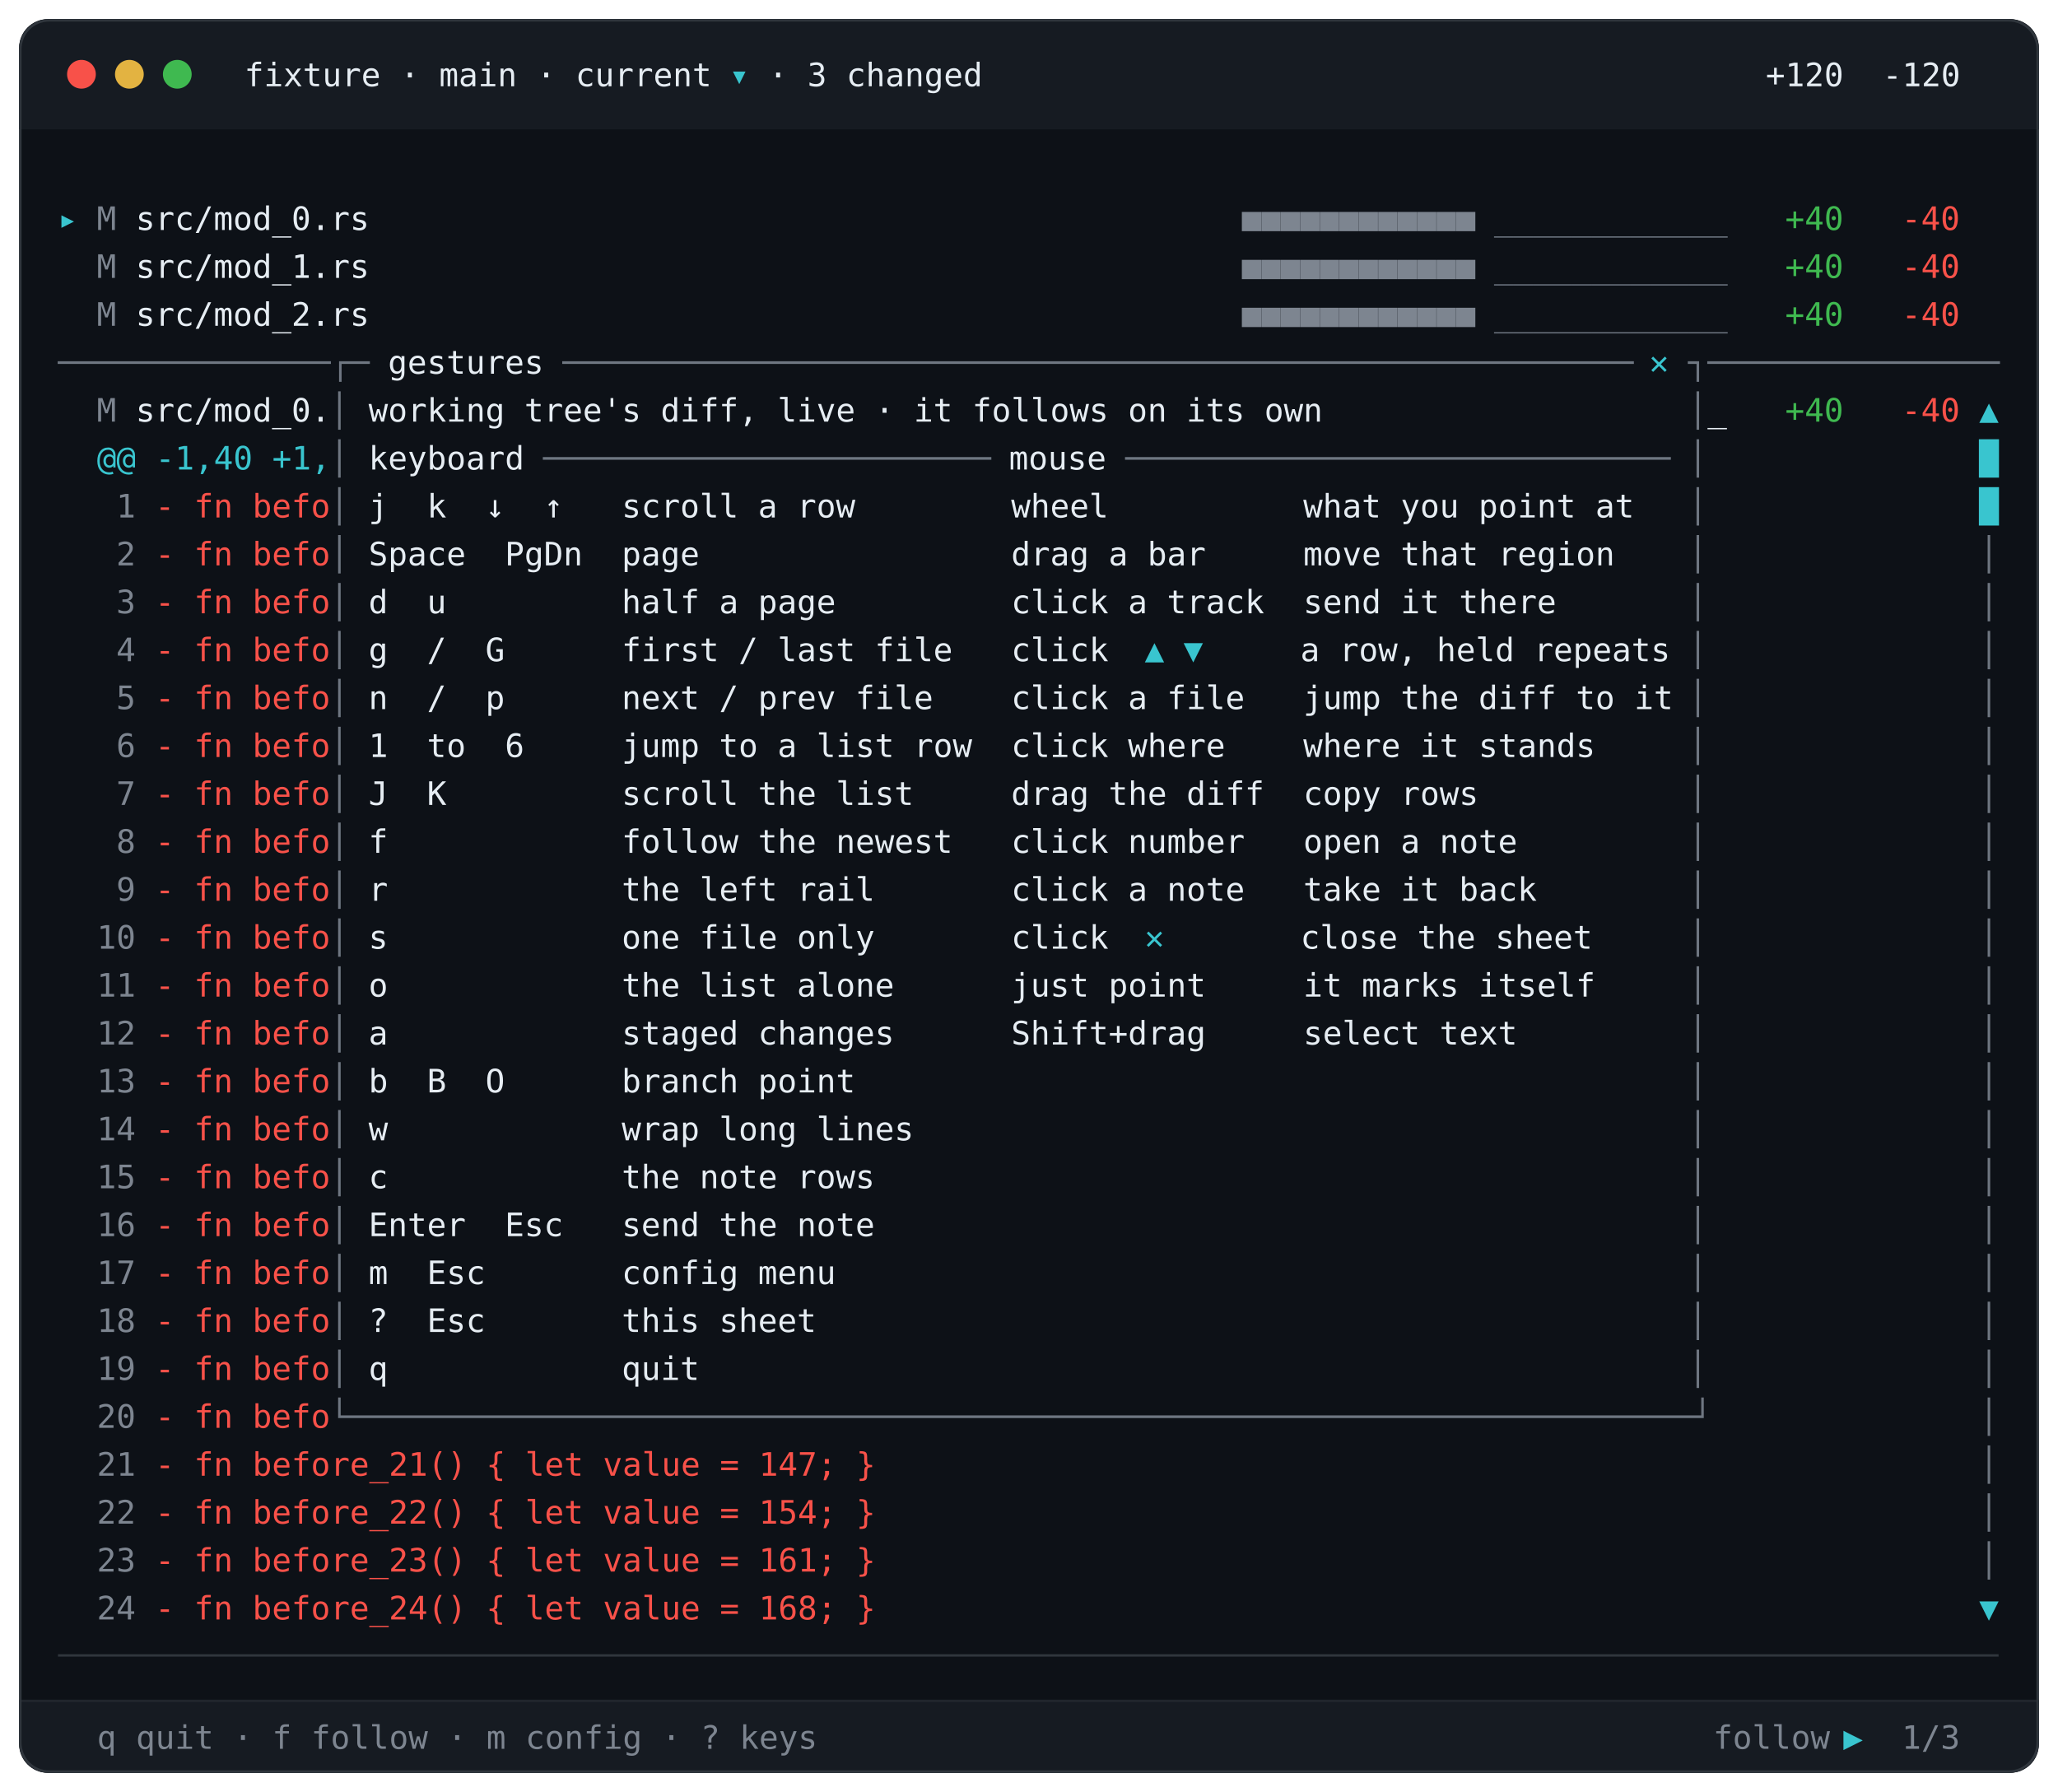
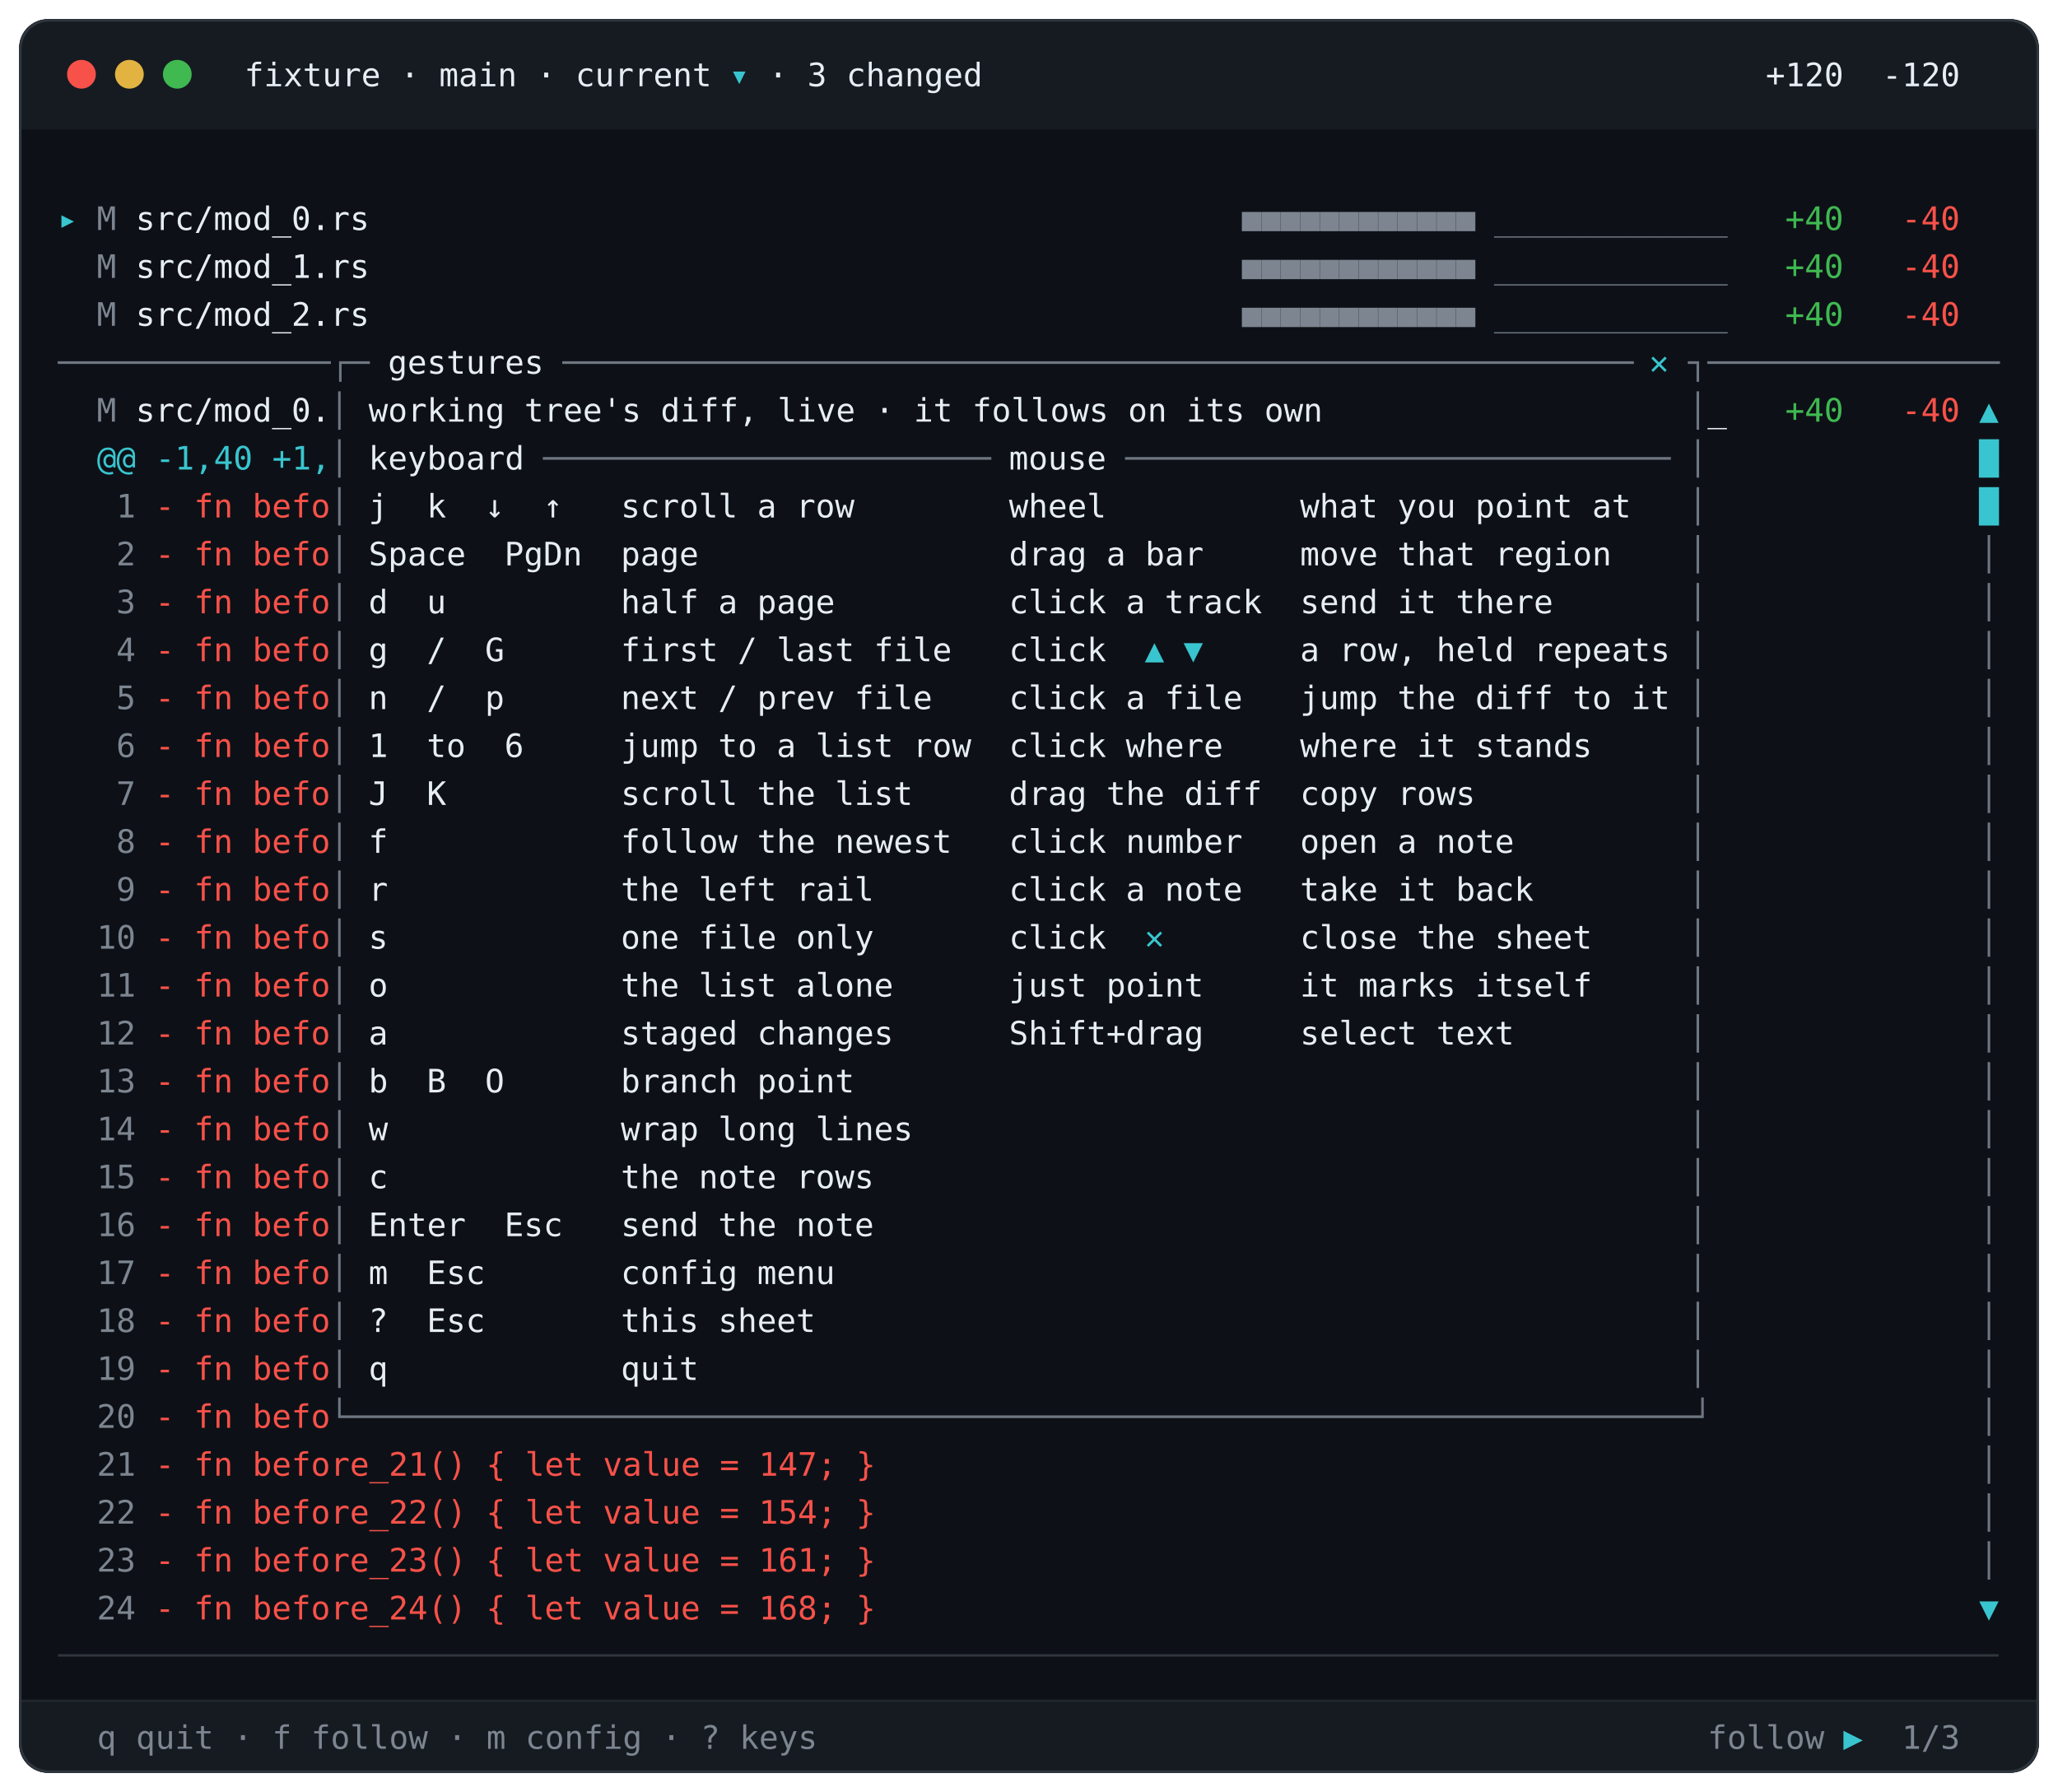
<svg xmlns="http://www.w3.org/2000/svg" viewBox="0 0 859 748" width="859" height="748" role="img" aria-label="The vigia pane with the gestures sheet open over it: every key in one column and every mouse gesture in the next, each beside what it does.">
  <defs>
    <clipPath id="win">
      <rect x="8" y="8" width="843" height="732" rx="12" />
    </clipPath>
    <style>
      .m { font-family: ui-monospace, SFMono-Regular, Menlo, Consolas, "DejaVu Sans Mono", monospace; white-space: pre; }
      .fg { fill: #e6edf3 } .dim { fill: #7d8590 } .faint { fill: #6e7681 }
      .grn { fill: #3fb950 } .red { fill: #f85149 } .cyn { fill: #39c5cf }
      .con { fill: #e3b341 }
    </style>
  </defs>
-   <rect x="8" y="8" width="843" height="732" rx="12" fill="#0d1117" />
-   <g clip-path="url(#win)">
-     <rect x="8" y="8" width="843" height="46" fill="#161b22" />
-     <circle cx="34" cy="31" r="6" fill="#f85149" />
-     <circle cx="54" cy="31" r="6" fill="#e3b341" />
-     <circle cx="74" cy="31" r="6" fill="#3fb950" />
-     <rect x="8" y="710" width="843" height="30" fill="#161b22" />
-     <line x1="8" y1="710" x2="851" y2="710" stroke="#21262d" stroke-width="1" />
-     <text class="m row" y="36" font-size="13.5" xml:space="preserve">
-       <tspan x="102.0" class="fg">fixture · main · current </tspan>
-       <tspan x="304.5" class="cyn">▾</tspan>
-       <tspan x="312.6" class="fg"> · 3 changed</tspan>
-       <tspan x="737.0" class="fg">+120  -120</tspan>
-     </text>
-     <text class="m row" y="76" font-size="13.5" xml:space="preserve" />
-     <text class="m row" y="96" font-size="13.5" xml:space="preserve">
-       <tspan x="24.2" class="cyn">▸</tspan>
-       <tspan x="40.4" class="dim">M</tspan>
-       <tspan x="48.5" class="fg"> src/mod_0.rs                                             </tspan>
-       <tspan x="518.3" class="dim">■■■■■■■■■■■■</tspan>
-       <tspan x="623.6" class="faint">____________</tspan>
-       <tspan x="745.1" class="grn">+40</tspan>
-       <tspan x="793.7" class="red">-40</tspan>
-     </text>
-     <text class="m row" y="116" font-size="13.5" xml:space="preserve">
-       <tspan x="40.4" class="dim">M</tspan>
-       <tspan x="48.5" class="fg"> src/mod_1.rs                                             </tspan>
-       <tspan x="518.3" class="dim">■■■■■■■■■■■■</tspan>
-       <tspan x="623.6" class="faint">____________</tspan>
-       <tspan x="745.1" class="grn">+40</tspan>
-       <tspan x="793.7" class="red">-40</tspan>
-     </text>
-     <text class="m row" y="136" font-size="13.5" xml:space="preserve">
-       <tspan x="40.4" class="dim">M</tspan>
-       <tspan x="48.5" class="fg"> src/mod_2.rs                                             </tspan>
-       <tspan x="518.3" class="dim">■■■■■■■■■■■■</tspan>
-       <tspan x="623.6" class="faint">____________</tspan>
-       <tspan x="745.1" class="grn">+40</tspan>
-       <tspan x="793.7" class="red">-40</tspan>
-     </text>
-     <text class="m row" y="156" font-size="13.5" xml:space="preserve">
-       <tspan x="24.2" class="faint">──────────────┌─</tspan>
-       <tspan x="153.8" class="fg"> gestures </tspan>
-       <tspan x="234.8" class="faint">───────────────────────────────────────────────────────</tspan>
-       <tspan x="688.4" class="cyn">✕</tspan>
-       <tspan x="704.6" class="faint">┐───────────────</tspan>
-     </text>
-     <text class="m row" y="176" font-size="13.5" xml:space="preserve">
-       <tspan x="40.4" class="dim">M</tspan>
-       <tspan x="48.5" class="fg"> src/mod_0.</tspan>
-       <tspan x="137.6" class="faint">│</tspan>
-       <tspan x="145.7" class="fg"> working tree's diff, live · it follows on its own                   </tspan>
-       <tspan x="704.6" class="faint">│</tspan>
-       <tspan x="712.7" class="fg">_   </tspan>
-       <tspan x="745.1" class="grn">+40</tspan>
-       <tspan x="793.7" class="red">-40</tspan>
-       <tspan x="826.1" class="cyn">▲</tspan>
-     </text>
-     <text class="m row" y="196" font-size="13.5" xml:space="preserve">
-       <tspan x="24.2" class="cyn">  @@ -1,40 +1,</tspan>
-       <tspan x="137.6" class="faint">│</tspan>
-       <tspan x="145.7" class="fg"> keyboard </tspan>
-       <tspan x="226.7" class="faint">───────────────────────</tspan>
-       <tspan x="413.0" class="fg"> mouse </tspan>
-       <tspan x="469.7" class="faint">────────────────────────────</tspan>
-       <tspan x="704.6" class="faint">│</tspan>
-       <tspan x="826.1" class="cyn">█</tspan>
-     </text>
-     <text class="m row" y="216" font-size="13.5" xml:space="preserve">
-       <tspan x="48.5" class="dim">1</tspan>
-       <tspan x="56.6" class="red"> - fn befo</tspan>
-       <tspan x="137.6" class="faint">│</tspan>
-       <tspan x="145.7" class="fg"> j  k  ↓  ↑   scroll a row        wheel          what you point at   </tspan>
-       <tspan x="704.6" class="faint">│</tspan>
-       <tspan x="826.1" class="cyn">█</tspan>
-     </text>
-     <text class="m row" y="236" font-size="13.5" xml:space="preserve">
-       <tspan x="48.5" class="dim">2</tspan>
-       <tspan x="56.6" class="red"> - fn befo</tspan>
-       <tspan x="137.6" class="faint">│</tspan>
-       <tspan x="145.7" class="fg"> Space  PgDn  page                drag a bar     move that region    </tspan>
-       <tspan x="704.6" class="faint">│</tspan>
-       <tspan x="826.1" class="faint">│</tspan>
-     </text>
-     <text class="m row" y="256" font-size="13.5" xml:space="preserve">
-       <tspan x="48.5" class="dim">3</tspan>
-       <tspan x="56.6" class="red"> - fn befo</tspan>
-       <tspan x="137.6" class="faint">│</tspan>
-       <tspan x="145.7" class="fg"> d  u         half a page         click a track  send it there       </tspan>
-       <tspan x="704.6" class="faint">│</tspan>
-       <tspan x="826.1" class="faint">│</tspan>
-     </text>
-     <text class="m row" y="276" font-size="13.5" xml:space="preserve">
-       <tspan x="48.5" class="dim">4</tspan>
-       <tspan x="56.6" class="red"> - fn befo</tspan>
-       <tspan x="137.6" class="faint">│</tspan>
-       <tspan x="145.7" class="fg"> g  /  G      first / last file   click  </tspan>
-       <tspan x="477.8" class="cyn">▲</tspan>
-       <tspan x="494.0" class="cyn">▼</tspan>
-       <tspan x="502.1" class="fg">     a row, held repeats </tspan>
-       <tspan x="704.6" class="faint">│</tspan>
-       <tspan x="826.1" class="faint">│</tspan>
-     </text>
-     <text class="m row" y="296" font-size="13.5" xml:space="preserve">
-       <tspan x="48.5" class="dim">5</tspan>
-       <tspan x="56.6" class="red"> - fn befo</tspan>
-       <tspan x="137.6" class="faint">│</tspan>
-       <tspan x="145.7" class="fg"> n  /  p      next / prev file    click a file   jump the diff to it </tspan>
-       <tspan x="704.6" class="faint">│</tspan>
-       <tspan x="826.1" class="faint">│</tspan>
-     </text>
-     <text class="m row" y="316" font-size="13.5" xml:space="preserve">
-       <tspan x="48.5" class="dim">6</tspan>
-       <tspan x="56.6" class="red"> - fn befo</tspan>
-       <tspan x="137.6" class="faint">│</tspan>
-       <tspan x="145.7" class="fg"> 1  to  6     jump to a list row  click where    where it stands     </tspan>
-       <tspan x="704.6" class="faint">│</tspan>
-       <tspan x="826.1" class="faint">│</tspan>
-     </text>
-     <text class="m row" y="336" font-size="13.5" xml:space="preserve">
-       <tspan x="48.5" class="dim">7</tspan>
-       <tspan x="56.6" class="red"> - fn befo</tspan>
-       <tspan x="137.6" class="faint">│</tspan>
-       <tspan x="145.7" class="fg"> J  K         scroll the list     drag the diff  copy rows           </tspan>
-       <tspan x="704.6" class="faint">│</tspan>
-       <tspan x="826.1" class="faint">│</tspan>
-     </text>
-     <text class="m row" y="356" font-size="13.5" xml:space="preserve">
-       <tspan x="48.5" class="dim">8</tspan>
-       <tspan x="56.6" class="red"> - fn befo</tspan>
-       <tspan x="137.6" class="faint">│</tspan>
-       <tspan x="145.7" class="fg"> f            follow the newest   click number   open a note         </tspan>
-       <tspan x="704.6" class="faint">│</tspan>
-       <tspan x="826.1" class="faint">│</tspan>
-     </text>
-     <text class="m row" y="376" font-size="13.5" xml:space="preserve">
-       <tspan x="48.5" class="dim">9</tspan>
-       <tspan x="56.6" class="red"> - fn befo</tspan>
-       <tspan x="137.6" class="faint">│</tspan>
-       <tspan x="145.7" class="fg"> r            the left rail       click a note   take it back        </tspan>
-       <tspan x="704.6" class="faint">│</tspan>
-       <tspan x="826.1" class="faint">│</tspan>
-     </text>
-     <text class="m row" y="396" font-size="13.5" xml:space="preserve">
-       <tspan x="40.4" class="dim">10</tspan>
-       <tspan x="56.6" class="red"> - fn befo</tspan>
-       <tspan x="137.6" class="faint">│</tspan>
-       <tspan x="145.7" class="fg"> s            one file only       click  </tspan>
-       <tspan x="477.8" class="cyn">✕</tspan>
-       <tspan x="485.9" class="fg">       close the sheet     </tspan>
-       <tspan x="704.6" class="faint">│</tspan>
-       <tspan x="826.1" class="faint">│</tspan>
-     </text>
-     <text class="m row" y="416" font-size="13.5" xml:space="preserve">
-       <tspan x="40.4" class="dim">11</tspan>
-       <tspan x="56.6" class="red"> - fn befo</tspan>
-       <tspan x="137.6" class="faint">│</tspan>
-       <tspan x="145.7" class="fg"> o            the list alone      just point     it marks itself     </tspan>
-       <tspan x="704.6" class="faint">│</tspan>
-       <tspan x="826.1" class="faint">│</tspan>
-     </text>
-     <text class="m row" y="436" font-size="13.5" xml:space="preserve">
-       <tspan x="40.4" class="dim">12</tspan>
-       <tspan x="56.6" class="red"> - fn befo</tspan>
-       <tspan x="137.6" class="faint">│</tspan>
-       <tspan x="145.7" class="fg"> a            staged changes      Shift+drag     select text         </tspan>
-       <tspan x="704.6" class="faint">│</tspan>
-       <tspan x="826.1" class="faint">│</tspan>
-     </text>
-     <text class="m row" y="456" font-size="13.5" xml:space="preserve">
-       <tspan x="40.4" class="dim">13</tspan>
-       <tspan x="56.6" class="red"> - fn befo</tspan>
-       <tspan x="137.6" class="faint">│</tspan>
-       <tspan x="145.7" class="fg"> b  B  O      branch point                                           </tspan>
-       <tspan x="704.6" class="faint">│</tspan>
-       <tspan x="826.1" class="faint">│</tspan>
-     </text>
-     <text class="m row" y="476" font-size="13.5" xml:space="preserve">
-       <tspan x="40.4" class="dim">14</tspan>
-       <tspan x="56.6" class="red"> - fn befo</tspan>
-       <tspan x="137.6" class="faint">│</tspan>
-       <tspan x="145.7" class="fg"> w            wrap long lines                                        </tspan>
-       <tspan x="704.6" class="faint">│</tspan>
-       <tspan x="826.1" class="faint">│</tspan>
-     </text>
-     <text class="m row" y="496" font-size="13.5" xml:space="preserve">
-       <tspan x="40.4" class="dim">15</tspan>
-       <tspan x="56.6" class="red"> - fn befo</tspan>
-       <tspan x="137.6" class="faint">│</tspan>
-       <tspan x="145.7" class="fg"> c            the note rows                                          </tspan>
-       <tspan x="704.6" class="faint">│</tspan>
-       <tspan x="826.1" class="faint">│</tspan>
-     </text>
-     <text class="m row" y="516" font-size="13.5" xml:space="preserve">
-       <tspan x="40.4" class="dim">16</tspan>
-       <tspan x="56.6" class="red"> - fn befo</tspan>
-       <tspan x="137.6" class="faint">│</tspan>
-       <tspan x="145.7" class="fg"> Enter  Esc   send the note                                          </tspan>
-       <tspan x="704.6" class="faint">│</tspan>
-       <tspan x="826.1" class="faint">│</tspan>
-     </text>
-     <text class="m row" y="536" font-size="13.5" xml:space="preserve">
-       <tspan x="40.4" class="dim">17</tspan>
-       <tspan x="56.6" class="red"> - fn befo</tspan>
-       <tspan x="137.6" class="faint">│</tspan>
-       <tspan x="145.7" class="fg"> m  Esc       config menu                                            </tspan>
-       <tspan x="704.6" class="faint">│</tspan>
-       <tspan x="826.1" class="faint">│</tspan>
-     </text>
-     <text class="m row" y="556" font-size="13.5" xml:space="preserve">
-       <tspan x="40.4" class="dim">18</tspan>
-       <tspan x="56.6" class="red"> - fn befo</tspan>
-       <tspan x="137.6" class="faint">│</tspan>
-       <tspan x="145.7" class="fg"> ?  Esc       this sheet                                             </tspan>
-       <tspan x="704.6" class="faint">│</tspan>
-       <tspan x="826.1" class="faint">│</tspan>
-     </text>
-     <text class="m row" y="576" font-size="13.5" xml:space="preserve">
-       <tspan x="40.4" class="dim">19</tspan>
-       <tspan x="56.6" class="red"> - fn befo</tspan>
-       <tspan x="137.6" class="faint">│</tspan>
-       <tspan x="145.7" class="fg"> q            quit                                                   </tspan>
-       <tspan x="704.6" class="faint">│</tspan>
-       <tspan x="826.1" class="faint">│</tspan>
-     </text>
-     <text class="m row" y="596" font-size="13.5" xml:space="preserve">
-       <tspan x="40.4" class="dim">20</tspan>
-       <tspan x="56.6" class="red"> - fn befo</tspan>
-       <tspan x="137.6" class="faint">└─────────────────────────────────────────────────────────────────────┘</tspan>
-       <tspan x="826.1" class="faint">│</tspan>
-     </text>
-     <text class="m row" y="616" font-size="13.5" xml:space="preserve">
-       <tspan x="40.4" class="dim">21</tspan>
-       <tspan x="56.6" class="red"> - fn before_21() { let value = 147; }                                                         </tspan>
-       <tspan x="826.1" class="faint">│</tspan>
-     </text>
-     <text class="m row" y="636" font-size="13.5" xml:space="preserve">
-       <tspan x="40.4" class="dim">22</tspan>
-       <tspan x="56.6" class="red"> - fn before_22() { let value = 154; }                                                         </tspan>
-       <tspan x="826.1" class="faint">│</tspan>
-     </text>
-     <text class="m row" y="656" font-size="13.5" xml:space="preserve">
-       <tspan x="40.4" class="dim">23</tspan>
-       <tspan x="56.6" class="red"> - fn before_23() { let value = 161; }                                                         </tspan>
-       <tspan x="826.1" class="faint">│</tspan>
-     </text>
-     <text class="m row" y="676" font-size="13.5" xml:space="preserve">
-       <tspan x="40.4" class="dim">24</tspan>
-       <tspan x="56.6" class="red"> - fn before_24() { let value = 168; }                                                         </tspan>
-       <tspan x="826.1" class="cyn">▼</tspan>
-     </text>
-     <line class="rule" x1="24.2" y1="691" x2="834.2" y2="691" stroke="#30363d" stroke-width="1" />
-     <text class="m row" y="730" font-size="13.5" xml:space="preserve">
-       <tspan x="24.2" class="dim">  q quit · f follow · m config · ? keys                                              follow </tspan>
-       <tspan x="769.4" class="cyn">▶</tspan>
-       <tspan x="777.5" class="dim">  1/3</tspan>
-     </text>
+   <g transform="translate(0,0)">
+     <rect x="8" y="8" width="843" height="732" rx="12" fill="#0d1117" />
+     <g clip-path="url(#win)">
+       <rect x="8" y="8" width="843" height="46" fill="#161b22" />
+       <circle cx="34" cy="31" r="6" fill="#f85149" />
+       <circle cx="54" cy="31" r="6" fill="#e3b341" />
+       <circle cx="74" cy="31" r="6" fill="#3fb950" />
+       <rect x="8" y="710" width="843" height="30" fill="#161b22" />
+       <line x1="8" y1="710" x2="851" y2="710" stroke="#21262d" stroke-width="1" />
+       <text class="m row" y="36" font-size="13.5" xml:space="preserve">
+         <tspan x="102.0" class="fg">fixture · main · current </tspan>
+         <tspan x="304.5" class="cyn">▾</tspan>
+         <tspan x="312.6" class="fg"> · 3 changed</tspan>
+         <tspan x="737.0" class="fg">+120 </tspan>
+         <tspan x="777.5" class="fg"> -120</tspan>
+       </text>
+       <text class="m row" y="76" font-size="13.5" xml:space="preserve" />
+       <text class="m row" y="96" font-size="13.5" xml:space="preserve">
+         <tspan x="24.2" class="cyn">▸</tspan>
+         <tspan x="40.4" class="dim">M</tspan>
+         <tspan x="48.5" class="fg"> src/mod_0.rs                                            </tspan>
+         <tspan x="518.3" class="dim">■■■■■■■■■■■■</tspan>
+         <tspan x="623.6" class="faint">____________</tspan>
+         <tspan x="745.1" class="grn">+40</tspan>
+         <tspan x="793.7" class="red">-40</tspan>
+       </text>
+       <text class="m row" y="116" font-size="13.5" xml:space="preserve">
+         <tspan x="40.4" class="dim">M</tspan>
+         <tspan x="48.5" class="fg"> src/mod_1.rs                                            </tspan>
+         <tspan x="518.3" class="dim">■■■■■■■■■■■■</tspan>
+         <tspan x="623.6" class="faint">____________</tspan>
+         <tspan x="745.1" class="grn">+40</tspan>
+         <tspan x="793.7" class="red">-40</tspan>
+       </text>
+       <text class="m row" y="136" font-size="13.5" xml:space="preserve">
+         <tspan x="40.4" class="dim">M</tspan>
+         <tspan x="48.5" class="fg"> src/mod_2.rs                                            </tspan>
+         <tspan x="518.3" class="dim">■■■■■■■■■■■■</tspan>
+         <tspan x="623.6" class="faint">____________</tspan>
+         <tspan x="745.1" class="grn">+40</tspan>
+         <tspan x="793.7" class="red">-40</tspan>
+       </text>
+       <text class="m row" y="156" font-size="13.5" xml:space="preserve">
+         <tspan x="24.2" class="faint">──────────────┌─</tspan>
+         <tspan x="153.8" class="fg"> gestures </tspan>
+         <tspan x="234.8" class="faint">───────────────────────────────────────────────────────</tspan>
+         <tspan x="688.4" class="cyn">✕</tspan>
+         <tspan x="704.6" class="faint">┐───────────────</tspan>
+       </text>
+       <text class="m row" y="176" font-size="13.5" xml:space="preserve">
+         <tspan x="40.4" class="dim">M</tspan>
+         <tspan x="48.5" class="fg"> src/mod_0.</tspan>
+         <tspan x="137.6" class="faint">│</tspan>
+         <tspan x="145.7" class="fg"> working tree's diff, live · it follows on its own                  </tspan>
+         <tspan x="704.6" class="faint">│</tspan>
+         <tspan x="712.7" class="fg">_  </tspan>
+         <tspan x="745.1" class="grn">+40</tspan>
+         <tspan x="793.7" class="red">-40</tspan>
+         <tspan x="826.1" class="cyn">▲</tspan>
+       </text>
+       <text class="m row" y="196" font-size="13.5" xml:space="preserve">
+         <tspan x="24.2" class="cyn">  @@ -1,40 +1,</tspan>
+         <tspan x="137.6" class="faint">│</tspan>
+         <tspan x="145.7" class="fg"> keyboard </tspan>
+         <tspan x="226.7" class="faint">───────────────────────</tspan>
+         <tspan x="413.0" class="fg"> mouse </tspan>
+         <tspan x="469.7" class="faint">────────────────────────────</tspan>
+         <tspan x="704.6" class="faint">│</tspan>
+         <tspan x="826.1" class="cyn">█</tspan>
+       </text>
+       <text class="m row" y="216" font-size="13.5" xml:space="preserve">
+         <tspan x="48.5" class="dim">1</tspan>
+         <tspan x="56.6" class="red"> - fn befo</tspan>
+         <tspan x="137.6" class="faint">│</tspan>
+         <tspan x="145.7" class="fg"> j </tspan>
+         <tspan x="170.0" class="fg"> k </tspan>
+         <tspan x="194.3" class="fg"> ↓ </tspan>
+         <tspan x="218.6" class="fg"> ↑  </tspan>
+         <tspan x="251.0" class="fg"> scroll a row       </tspan>
+         <tspan x="413.0" class="fg"> wheel         </tspan>
+         <tspan x="534.5" class="fg"> what you point at  </tspan>
+         <tspan x="704.6" class="faint">│</tspan>
+         <tspan x="826.1" class="cyn">█</tspan>
+       </text>
+       <text class="m row" y="236" font-size="13.5" xml:space="preserve">
+         <tspan x="48.5" class="dim">2</tspan>
+         <tspan x="56.6" class="red"> - fn befo</tspan>
+         <tspan x="137.6" class="faint">│</tspan>
+         <tspan x="145.7" class="fg"> Space </tspan>
+         <tspan x="202.4" class="fg"> PgDn </tspan>
+         <tspan x="251.0" class="fg"> page               </tspan>
+         <tspan x="413.0" class="fg"> drag a bar    </tspan>
+         <tspan x="534.5" class="fg"> move that region   </tspan>
+         <tspan x="704.6" class="faint">│</tspan>
+         <tspan x="826.1" class="faint">│</tspan>
+       </text>
+       <text class="m row" y="256" font-size="13.5" xml:space="preserve">
+         <tspan x="48.5" class="dim">3</tspan>
+         <tspan x="56.6" class="red"> - fn befo</tspan>
+         <tspan x="137.6" class="faint">│</tspan>
+         <tspan x="145.7" class="fg"> d </tspan>
+         <tspan x="170.0" class="fg"> u        </tspan>
+         <tspan x="251.0" class="fg"> half a page        </tspan>
+         <tspan x="413.0" class="fg"> click a track </tspan>
+         <tspan x="534.5" class="fg"> send it there      </tspan>
+         <tspan x="704.6" class="faint">│</tspan>
+         <tspan x="826.1" class="faint">│</tspan>
+       </text>
+       <text class="m row" y="276" font-size="13.5" xml:space="preserve">
+         <tspan x="48.5" class="dim">4</tspan>
+         <tspan x="56.6" class="red"> - fn befo</tspan>
+         <tspan x="137.6" class="faint">│</tspan>
+         <tspan x="145.7" class="fg"> g </tspan>
+         <tspan x="170.0" class="fg"> / </tspan>
+         <tspan x="194.3" class="fg"> G     </tspan>
+         <tspan x="251.0" class="fg"> first / last file  </tspan>
+         <tspan x="413.0" class="fg"> click </tspan>
+         <tspan x="477.8" class="cyn">▲</tspan>
+         <tspan x="494.0" class="cyn">▼</tspan>
+         <tspan x="534.5" class="fg"> a row, held repeats </tspan>
+         <tspan x="704.6" class="faint">│</tspan>
+         <tspan x="826.1" class="faint">│</tspan>
+       </text>
+       <text class="m row" y="296" font-size="13.5" xml:space="preserve">
+         <tspan x="48.5" class="dim">5</tspan>
+         <tspan x="56.6" class="red"> - fn befo</tspan>
+         <tspan x="137.6" class="faint">│</tspan>
+         <tspan x="145.7" class="fg"> n </tspan>
+         <tspan x="170.0" class="fg"> / </tspan>
+         <tspan x="194.3" class="fg"> p     </tspan>
+         <tspan x="251.0" class="fg"> next / prev file   </tspan>
+         <tspan x="413.0" class="fg"> click a file  </tspan>
+         <tspan x="534.5" class="fg"> jump the diff to it </tspan>
+         <tspan x="704.6" class="faint">│</tspan>
+         <tspan x="826.1" class="faint">│</tspan>
+       </text>
+       <text class="m row" y="316" font-size="13.5" xml:space="preserve">
+         <tspan x="48.5" class="dim">6</tspan>
+         <tspan x="56.6" class="red"> - fn befo</tspan>
+         <tspan x="137.6" class="faint">│</tspan>
+         <tspan x="145.7" class="fg"> 1 </tspan>
+         <tspan x="170.0" class="fg"> to </tspan>
+         <tspan x="202.4" class="fg"> 6    </tspan>
+         <tspan x="251.0" class="fg"> jump to a list row </tspan>
+         <tspan x="413.0" class="fg"> click where   </tspan>
+         <tspan x="534.5" class="fg"> where it stands    </tspan>
+         <tspan x="704.6" class="faint">│</tspan>
+         <tspan x="826.1" class="faint">│</tspan>
+       </text>
+       <text class="m row" y="336" font-size="13.5" xml:space="preserve">
+         <tspan x="48.5" class="dim">7</tspan>
+         <tspan x="56.6" class="red"> - fn befo</tspan>
+         <tspan x="137.6" class="faint">│</tspan>
+         <tspan x="145.7" class="fg"> J </tspan>
+         <tspan x="170.0" class="fg"> K        </tspan>
+         <tspan x="251.0" class="fg"> scroll the list    </tspan>
+         <tspan x="413.0" class="fg"> drag the diff </tspan>
+         <tspan x="534.5" class="fg"> copy rows          </tspan>
+         <tspan x="704.6" class="faint">│</tspan>
+         <tspan x="826.1" class="faint">│</tspan>
+       </text>
+       <text class="m row" y="356" font-size="13.5" xml:space="preserve">
+         <tspan x="48.5" class="dim">8</tspan>
+         <tspan x="56.6" class="red"> - fn befo</tspan>
+         <tspan x="137.6" class="faint">│</tspan>
+         <tspan x="145.7" class="fg"> f           </tspan>
+         <tspan x="251.0" class="fg"> follow the newest  </tspan>
+         <tspan x="413.0" class="fg"> click number  </tspan>
+         <tspan x="534.5" class="fg"> open a note        </tspan>
+         <tspan x="704.6" class="faint">│</tspan>
+         <tspan x="826.1" class="faint">│</tspan>
+       </text>
+       <text class="m row" y="376" font-size="13.5" xml:space="preserve">
+         <tspan x="48.5" class="dim">9</tspan>
+         <tspan x="56.6" class="red"> - fn befo</tspan>
+         <tspan x="137.6" class="faint">│</tspan>
+         <tspan x="145.7" class="fg"> r           </tspan>
+         <tspan x="251.0" class="fg"> the left rail      </tspan>
+         <tspan x="413.0" class="fg"> click a note  </tspan>
+         <tspan x="534.5" class="fg"> take it back       </tspan>
+         <tspan x="704.6" class="faint">│</tspan>
+         <tspan x="826.1" class="faint">│</tspan>
+       </text>
+       <text class="m row" y="396" font-size="13.5" xml:space="preserve">
+         <tspan x="40.4" class="dim">10</tspan>
+         <tspan x="56.6" class="red"> - fn befo</tspan>
+         <tspan x="137.6" class="faint">│</tspan>
+         <tspan x="145.7" class="fg"> s           </tspan>
+         <tspan x="251.0" class="fg"> one file only      </tspan>
+         <tspan x="413.0" class="fg"> click </tspan>
+         <tspan x="477.8" class="cyn">✕</tspan>
+         <tspan x="534.5" class="fg"> close the sheet    </tspan>
+         <tspan x="704.6" class="faint">│</tspan>
+         <tspan x="826.1" class="faint">│</tspan>
+       </text>
+       <text class="m row" y="416" font-size="13.5" xml:space="preserve">
+         <tspan x="40.4" class="dim">11</tspan>
+         <tspan x="56.6" class="red"> - fn befo</tspan>
+         <tspan x="137.6" class="faint">│</tspan>
+         <tspan x="145.7" class="fg"> o           </tspan>
+         <tspan x="251.0" class="fg"> the list alone     </tspan>
+         <tspan x="413.0" class="fg"> just point    </tspan>
+         <tspan x="534.5" class="fg"> it marks itself    </tspan>
+         <tspan x="704.6" class="faint">│</tspan>
+         <tspan x="826.1" class="faint">│</tspan>
+       </text>
+       <text class="m row" y="436" font-size="13.5" xml:space="preserve">
+         <tspan x="40.4" class="dim">12</tspan>
+         <tspan x="56.6" class="red"> - fn befo</tspan>
+         <tspan x="137.6" class="faint">│</tspan>
+         <tspan x="145.7" class="fg"> a           </tspan>
+         <tspan x="251.0" class="fg"> staged changes     </tspan>
+         <tspan x="413.0" class="fg"> Shift+drag    </tspan>
+         <tspan x="534.5" class="fg"> select text        </tspan>
+         <tspan x="704.6" class="faint">│</tspan>
+         <tspan x="826.1" class="faint">│</tspan>
+       </text>
+       <text class="m row" y="456" font-size="13.5" xml:space="preserve">
+         <tspan x="40.4" class="dim">13</tspan>
+         <tspan x="56.6" class="red"> - fn befo</tspan>
+         <tspan x="137.6" class="faint">│</tspan>
+         <tspan x="145.7" class="fg"> b </tspan>
+         <tspan x="170.0" class="fg"> B </tspan>
+         <tspan x="194.3" class="fg"> O     </tspan>
+         <tspan x="251.0" class="fg"> branch point                                          </tspan>
+         <tspan x="704.6" class="faint">│</tspan>
+         <tspan x="826.1" class="faint">│</tspan>
+       </text>
+       <text class="m row" y="476" font-size="13.5" xml:space="preserve">
+         <tspan x="40.4" class="dim">14</tspan>
+         <tspan x="56.6" class="red"> - fn befo</tspan>
+         <tspan x="137.6" class="faint">│</tspan>
+         <tspan x="145.7" class="fg"> w           </tspan>
+         <tspan x="251.0" class="fg"> wrap long lines                                       </tspan>
+         <tspan x="704.6" class="faint">│</tspan>
+         <tspan x="826.1" class="faint">│</tspan>
+       </text>
+       <text class="m row" y="496" font-size="13.5" xml:space="preserve">
+         <tspan x="40.4" class="dim">15</tspan>
+         <tspan x="56.6" class="red"> - fn befo</tspan>
+         <tspan x="137.6" class="faint">│</tspan>
+         <tspan x="145.7" class="fg"> c           </tspan>
+         <tspan x="251.0" class="fg"> the note rows                                         </tspan>
+         <tspan x="704.6" class="faint">│</tspan>
+         <tspan x="826.1" class="faint">│</tspan>
+       </text>
+       <text class="m row" y="516" font-size="13.5" xml:space="preserve">
+         <tspan x="40.4" class="dim">16</tspan>
+         <tspan x="56.6" class="red"> - fn befo</tspan>
+         <tspan x="137.6" class="faint">│</tspan>
+         <tspan x="145.7" class="fg"> Enter </tspan>
+         <tspan x="202.4" class="fg"> Esc  </tspan>
+         <tspan x="251.0" class="fg"> send the note                                         </tspan>
+         <tspan x="704.6" class="faint">│</tspan>
+         <tspan x="826.1" class="faint">│</tspan>
+       </text>
+       <text class="m row" y="536" font-size="13.5" xml:space="preserve">
+         <tspan x="40.4" class="dim">17</tspan>
+         <tspan x="56.6" class="red"> - fn befo</tspan>
+         <tspan x="137.6" class="faint">│</tspan>
+         <tspan x="145.7" class="fg"> m </tspan>
+         <tspan x="170.0" class="fg"> Esc      </tspan>
+         <tspan x="251.0" class="fg"> config menu                                           </tspan>
+         <tspan x="704.6" class="faint">│</tspan>
+         <tspan x="826.1" class="faint">│</tspan>
+       </text>
+       <text class="m row" y="556" font-size="13.5" xml:space="preserve">
+         <tspan x="40.4" class="dim">18</tspan>
+         <tspan x="56.6" class="red"> - fn befo</tspan>
+         <tspan x="137.6" class="faint">│</tspan>
+         <tspan x="145.7" class="fg"> ? </tspan>
+         <tspan x="170.0" class="fg"> Esc      </tspan>
+         <tspan x="251.0" class="fg"> this sheet                                            </tspan>
+         <tspan x="704.6" class="faint">│</tspan>
+         <tspan x="826.1" class="faint">│</tspan>
+       </text>
+       <text class="m row" y="576" font-size="13.5" xml:space="preserve">
+         <tspan x="40.4" class="dim">19</tspan>
+         <tspan x="56.6" class="red"> - fn befo</tspan>
+         <tspan x="137.6" class="faint">│</tspan>
+         <tspan x="145.7" class="fg"> q           </tspan>
+         <tspan x="251.0" class="fg"> quit                                                  </tspan>
+         <tspan x="704.6" class="faint">│</tspan>
+         <tspan x="826.1" class="faint">│</tspan>
+       </text>
+       <text class="m row" y="596" font-size="13.5" xml:space="preserve">
+         <tspan x="40.4" class="dim">20</tspan>
+         <tspan x="56.6" class="red"> - fn befo</tspan>
+         <tspan x="137.6" class="faint">└─────────────────────────────────────────────────────────────────────┘</tspan>
+         <tspan x="826.1" class="faint">│</tspan>
+       </text>
+       <text class="m row" y="616" font-size="13.5" xml:space="preserve">
+         <tspan x="40.4" class="dim">21</tspan>
+         <tspan x="56.6" class="red"> - fn before_21() { let value = 147; }                                                        </tspan>
+         <tspan x="826.1" class="faint">│</tspan>
+       </text>
+       <text class="m row" y="636" font-size="13.5" xml:space="preserve">
+         <tspan x="40.4" class="dim">22</tspan>
+         <tspan x="56.6" class="red"> - fn before_22() { let value = 154; }                                                        </tspan>
+         <tspan x="826.1" class="faint">│</tspan>
+       </text>
+       <text class="m row" y="656" font-size="13.5" xml:space="preserve">
+         <tspan x="40.4" class="dim">23</tspan>
+         <tspan x="56.6" class="red"> - fn before_23() { let value = 161; }                                                        </tspan>
+         <tspan x="826.1" class="faint">│</tspan>
+       </text>
+       <text class="m row" y="676" font-size="13.5" xml:space="preserve">
+         <tspan x="40.4" class="dim">24</tspan>
+         <tspan x="56.6" class="red"> - fn before_24() { let value = 168; }                                                        </tspan>
+         <tspan x="826.1" class="cyn">▼</tspan>
+       </text>
+       <line class="rule" x1="24.2" y1="691" x2="834.2" y2="691" stroke="#30363d" stroke-width="1" />
+       <text class="m row" y="730" font-size="13.5" xml:space="preserve">
+         <tspan x="24.2" class="dim">  q quit · f follow · m config · ? keys                                             </tspan>
+         <tspan x="704.6" class="dim"> follow </tspan>
+         <tspan x="769.4" class="cyn">▶</tspan>
+         <tspan x="777.5" class="dim">  1/3</tspan>
+       </text>
+     </g>
+     <rect x="8.5" y="8.5" width="842" height="731" rx="12" fill="none" stroke="#30363d" />
  </g>
-   <rect x="8.5" y="8.5" width="842" height="731" rx="12" fill="none" stroke="#30363d" />
</svg>
